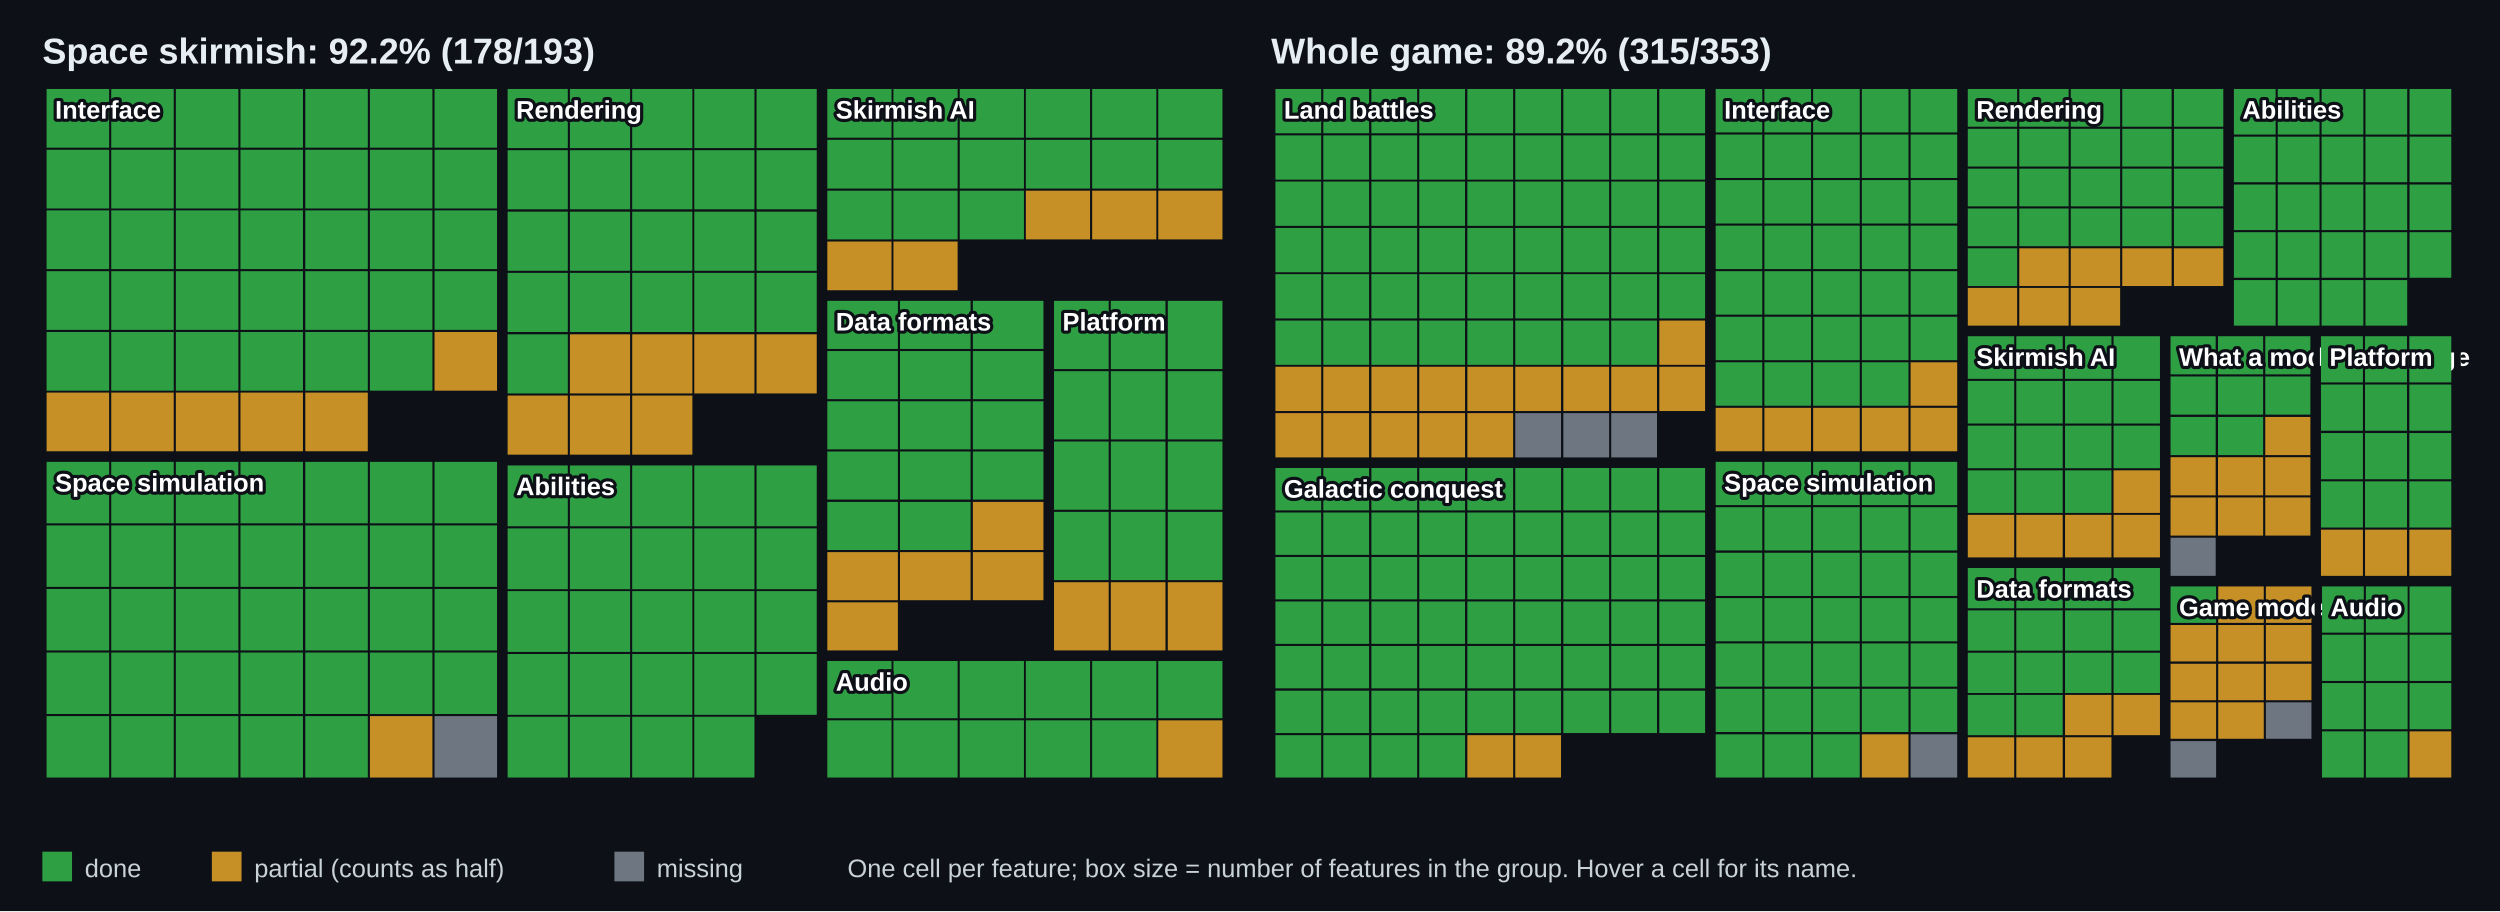
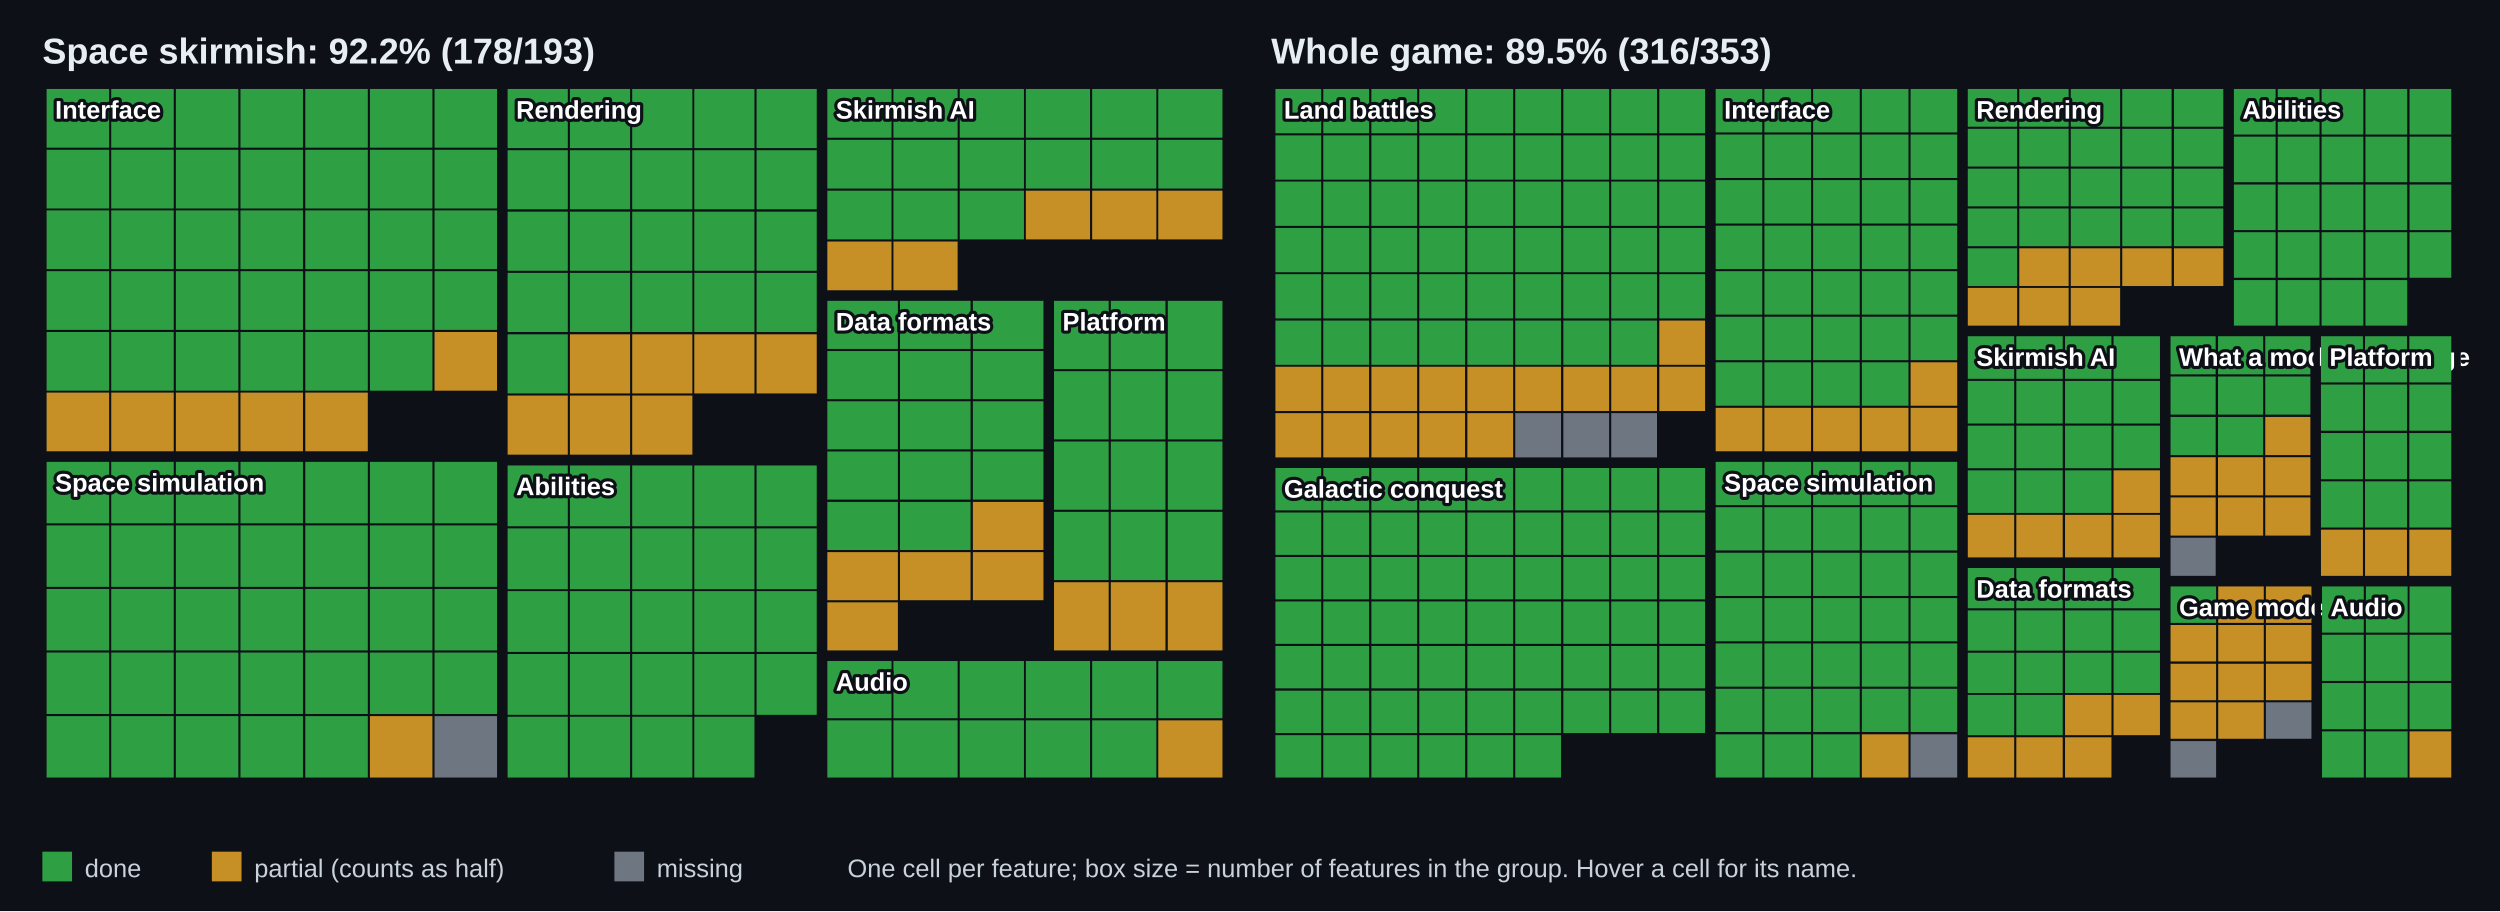
<svg xmlns="http://www.w3.org/2000/svg" viewBox="0 0 1180 430" width="1180" height="430" font-family="Segoe UI, Arial, sans-serif">
  <style>.title{font-size:17px;font-weight:700;fill:#e6edf3}.lab{font-size:12px;font-weight:700;fill:#fff}.lab.bg{stroke:#0d1117;stroke-width:3px;stroke-linejoin:round}.key{font-size:12px;fill:#c9d1d9}</style>
  <rect width="1180" height="430" fill="#0d1117" />
  <text x="20" y="30" class="title">Space skirmish: 92.2% (178/193)</text>
  <rect x="20" y="40" width="560" height="330" fill="#0d1117" />
  <rect x="22.0" y="42.0" width="29.5" height="27.7" fill="#2ea043" />
  <rect x="52.5" y="42.0" width="29.5" height="27.7" fill="#2ea043" />
  <rect x="83.0" y="42.0" width="29.5" height="27.7" fill="#2ea043" />
  <rect x="113.5" y="42.0" width="29.5" height="27.7" fill="#2ea043" />
  <rect x="144.1" y="42.0" width="29.5" height="27.7" fill="#2ea043" />
  <rect x="174.6" y="42.0" width="29.5" height="27.7" fill="#2ea043" />
  <rect x="205.1" y="42.0" width="29.5" height="27.7" fill="#2ea043" />
  <rect x="22.0" y="70.7" width="29.5" height="27.7" fill="#2ea043" />
  <rect x="52.5" y="70.7" width="29.5" height="27.7" fill="#2ea043" />
  <rect x="83.0" y="70.7" width="29.5" height="27.7" fill="#2ea043" />
  <rect x="113.5" y="70.7" width="29.5" height="27.7" fill="#2ea043" />
  <rect x="144.1" y="70.7" width="29.5" height="27.7" fill="#2ea043" />
  <rect x="174.6" y="70.7" width="29.5" height="27.7" fill="#2ea043" />
  <rect x="205.1" y="70.7" width="29.5" height="27.7" fill="#2ea043" />
  <rect x="22.0" y="99.3" width="29.5" height="27.7" fill="#2ea043" />
  <rect x="52.5" y="99.3" width="29.5" height="27.7" fill="#2ea043" />
  <rect x="83.0" y="99.3" width="29.5" height="27.7" fill="#2ea043" />
  <rect x="113.5" y="99.3" width="29.5" height="27.7" fill="#2ea043" />
  <rect x="144.1" y="99.3" width="29.5" height="27.7" fill="#2ea043" />
  <rect x="174.6" y="99.3" width="29.5" height="27.7" fill="#2ea043" />
  <rect x="205.1" y="99.3" width="29.5" height="27.7" fill="#2ea043" />
  <rect x="22.0" y="128.0" width="29.5" height="27.7" fill="#2ea043" />
  <rect x="52.5" y="128.0" width="29.5" height="27.7" fill="#2ea043" />
  <rect x="83.0" y="128.0" width="29.5" height="27.7" fill="#2ea043" />
  <rect x="113.5" y="128.0" width="29.5" height="27.7" fill="#2ea043" />
  <rect x="144.1" y="128.0" width="29.5" height="27.7" fill="#2ea043" />
  <rect x="174.6" y="128.0" width="29.5" height="27.7" fill="#2ea043" />
  <rect x="205.1" y="128.0" width="29.5" height="27.7" fill="#2ea043" />
  <rect x="22.0" y="156.7" width="29.5" height="27.7" fill="#2ea043" />
  <rect x="52.5" y="156.7" width="29.5" height="27.7" fill="#2ea043" />
  <rect x="83.0" y="156.7" width="29.5" height="27.7" fill="#2ea043" />
  <rect x="113.5" y="156.7" width="29.5" height="27.7" fill="#2ea043" />
  <rect x="144.1" y="156.7" width="29.5" height="27.7" fill="#2ea043" />
  <rect x="174.6" y="156.7" width="29.5" height="27.7" fill="#2ea043" />
  <rect x="205.1" y="156.7" width="29.5" height="27.7" fill="#c69026" />
  <rect x="22.0" y="185.3" width="29.5" height="27.7" fill="#c69026" />
  <rect x="52.5" y="185.3" width="29.5" height="27.7" fill="#c69026" />
  <rect x="83.0" y="185.3" width="29.5" height="27.7" fill="#c69026" />
  <rect x="113.5" y="185.3" width="29.5" height="27.7" fill="#c69026" />
  <rect x="144.1" y="185.3" width="29.5" height="27.7" fill="#c69026" />
  <rect x="20.0" y="40.0" width="217.6" height="176.0" fill="none" stroke="#0d1117" stroke-width="3" />
  <text x="26.0" y="56.0" class="lab bg">Interface</text>
  <text x="26.0" y="56.0" class="lab">Interface</text>
  <rect x="22.0" y="218.0" width="29.5" height="29.0" fill="#2ea043" />
  <rect x="52.5" y="218.0" width="29.5" height="29.0" fill="#2ea043" />
  <rect x="83.0" y="218.0" width="29.5" height="29.0" fill="#2ea043" />
  <rect x="113.5" y="218.0" width="29.5" height="29.0" fill="#2ea043" />
  <rect x="144.1" y="218.0" width="29.5" height="29.0" fill="#2ea043" />
  <rect x="174.6" y="218.0" width="29.5" height="29.0" fill="#2ea043" />
  <rect x="205.1" y="218.0" width="29.5" height="29.0" fill="#2ea043" />
  <rect x="22.0" y="248.0" width="29.5" height="29.0" fill="#2ea043" />
  <rect x="52.5" y="248.0" width="29.5" height="29.0" fill="#2ea043" />
  <rect x="83.0" y="248.0" width="29.5" height="29.0" fill="#2ea043" />
  <rect x="113.5" y="248.0" width="29.5" height="29.0" fill="#2ea043" />
  <rect x="144.1" y="248.0" width="29.5" height="29.0" fill="#2ea043" />
  <rect x="174.6" y="248.0" width="29.5" height="29.0" fill="#2ea043" />
  <rect x="205.1" y="248.0" width="29.5" height="29.0" fill="#2ea043" />
  <rect x="22.0" y="278.0" width="29.5" height="29.0" fill="#2ea043" />
  <rect x="52.5" y="278.0" width="29.5" height="29.0" fill="#2ea043" />
  <rect x="83.0" y="278.0" width="29.5" height="29.0" fill="#2ea043" />
  <rect x="113.5" y="278.0" width="29.5" height="29.0" fill="#2ea043" />
  <rect x="144.1" y="278.0" width="29.5" height="29.0" fill="#2ea043" />
  <rect x="174.6" y="278.0" width="29.5" height="29.0" fill="#2ea043" />
  <rect x="205.1" y="278.0" width="29.5" height="29.0" fill="#2ea043" />
  <rect x="22.0" y="308.0" width="29.5" height="29.0" fill="#2ea043" />
  <rect x="52.5" y="308.0" width="29.5" height="29.0" fill="#2ea043" />
  <rect x="83.0" y="308.0" width="29.5" height="29.0" fill="#2ea043" />
  <rect x="113.5" y="308.0" width="29.5" height="29.0" fill="#2ea043" />
  <rect x="144.1" y="308.0" width="29.5" height="29.0" fill="#2ea043" />
  <rect x="174.6" y="308.0" width="29.5" height="29.0" fill="#2ea043" />
  <rect x="205.1" y="308.0" width="29.5" height="29.0" fill="#2ea043" />
  <rect x="22.0" y="338.0" width="29.5" height="29.0" fill="#2ea043" />
  <rect x="52.5" y="338.0" width="29.5" height="29.0" fill="#2ea043" />
  <rect x="83.0" y="338.0" width="29.5" height="29.0" fill="#2ea043" />
  <rect x="113.5" y="338.0" width="29.5" height="29.0" fill="#2ea043" />
  <rect x="144.1" y="338.0" width="29.5" height="29.0" fill="#2ea043" />
  <rect x="174.6" y="338.0" width="29.5" height="29.0" fill="#c69026" />
  <rect x="205.1" y="338.0" width="29.5" height="29.0" fill="#6e7681" />
  <rect x="20.0" y="216.0" width="217.6" height="154.0" fill="none" stroke="#0d1117" stroke-width="3" />
  <text x="26.0" y="232.0" class="lab bg">Space simulation</text>
  <text x="26.0" y="232.0" class="lab">Space simulation</text>
  <rect x="239.6" y="42.0" width="28.4" height="27.9" fill="#2ea043" />
  <rect x="269.0" y="42.0" width="28.4" height="27.9" fill="#2ea043" />
  <rect x="298.4" y="42.0" width="28.4" height="27.9" fill="#2ea043" />
  <rect x="327.7" y="42.0" width="28.4" height="27.9" fill="#2ea043" />
  <rect x="357.1" y="42.0" width="28.4" height="27.9" fill="#2ea043" />
  <rect x="239.6" y="70.9" width="28.4" height="27.9" fill="#2ea043" />
  <rect x="269.0" y="70.9" width="28.4" height="27.9" fill="#2ea043" />
  <rect x="298.4" y="70.9" width="28.4" height="27.9" fill="#2ea043" />
  <rect x="327.7" y="70.9" width="28.4" height="27.9" fill="#2ea043" />
  <rect x="357.1" y="70.9" width="28.4" height="27.9" fill="#2ea043" />
  <rect x="239.6" y="99.9" width="28.4" height="27.9" fill="#2ea043" />
  <rect x="269.0" y="99.9" width="28.4" height="27.9" fill="#2ea043" />
  <rect x="298.4" y="99.9" width="28.4" height="27.9" fill="#2ea043" />
  <rect x="327.7" y="99.9" width="28.4" height="27.9" fill="#2ea043" />
  <rect x="357.1" y="99.9" width="28.4" height="27.9" fill="#2ea043" />
  <rect x="239.6" y="128.8" width="28.4" height="27.9" fill="#2ea043" />
  <rect x="269.0" y="128.8" width="28.4" height="27.9" fill="#2ea043" />
  <rect x="298.4" y="128.8" width="28.4" height="27.9" fill="#2ea043" />
  <rect x="327.7" y="128.8" width="28.4" height="27.9" fill="#2ea043" />
  <rect x="357.1" y="128.8" width="28.4" height="27.9" fill="#2ea043" />
  <rect x="239.6" y="157.8" width="28.4" height="27.9" fill="#2ea043" />
  <rect x="269.0" y="157.8" width="28.4" height="27.9" fill="#c69026" />
  <rect x="298.4" y="157.8" width="28.4" height="27.9" fill="#c69026" />
  <rect x="327.7" y="157.8" width="28.4" height="27.9" fill="#c69026" />
  <rect x="357.1" y="157.8" width="28.4" height="27.9" fill="#c69026" />
  <rect x="239.6" y="186.7" width="28.4" height="27.9" fill="#c69026" />
  <rect x="269.0" y="186.7" width="28.4" height="27.9" fill="#c69026" />
  <rect x="298.4" y="186.7" width="28.4" height="27.9" fill="#c69026" />
  <rect x="237.6" y="40.0" width="150.9" height="177.7" fill="none" stroke="#0d1117" stroke-width="3" />
  <text x="243.6" y="56.0" class="lab bg">Rendering</text>
  <text x="243.6" y="56.0" class="lab">Rendering</text>
  <rect x="239.6" y="219.7" width="28.4" height="28.7" fill="#2ea043" />
  <rect x="269.0" y="219.7" width="28.4" height="28.7" fill="#2ea043" />
  <rect x="298.4" y="219.7" width="28.4" height="28.7" fill="#2ea043" />
  <rect x="327.7" y="219.7" width="28.4" height="28.7" fill="#2ea043" />
  <rect x="357.1" y="219.7" width="28.4" height="28.7" fill="#2ea043" />
  <rect x="239.6" y="249.4" width="28.4" height="28.7" fill="#2ea043" />
  <rect x="269.0" y="249.4" width="28.4" height="28.7" fill="#2ea043" />
  <rect x="298.4" y="249.4" width="28.4" height="28.7" fill="#2ea043" />
  <rect x="327.7" y="249.4" width="28.4" height="28.7" fill="#2ea043" />
  <rect x="357.1" y="249.4" width="28.4" height="28.7" fill="#2ea043" />
  <rect x="239.6" y="279.0" width="28.4" height="28.7" fill="#2ea043" />
  <rect x="269.0" y="279.0" width="28.4" height="28.7" fill="#2ea043" />
  <rect x="298.4" y="279.0" width="28.4" height="28.7" fill="#2ea043" />
  <rect x="327.7" y="279.0" width="28.4" height="28.7" fill="#2ea043" />
  <rect x="357.1" y="279.0" width="28.4" height="28.7" fill="#2ea043" />
  <rect x="239.6" y="308.7" width="28.4" height="28.7" fill="#2ea043" />
  <rect x="269.0" y="308.7" width="28.4" height="28.7" fill="#2ea043" />
  <rect x="298.4" y="308.7" width="28.4" height="28.7" fill="#2ea043" />
  <rect x="327.7" y="308.7" width="28.4" height="28.7" fill="#2ea043" />
  <rect x="357.1" y="308.7" width="28.4" height="28.7" fill="#2ea043" />
  <rect x="239.6" y="338.3" width="28.4" height="28.7" fill="#2ea043" />
  <rect x="269.0" y="338.3" width="28.4" height="28.7" fill="#2ea043" />
  <rect x="298.4" y="338.3" width="28.4" height="28.7" fill="#2ea043" />
  <rect x="327.7" y="338.3" width="28.4" height="28.7" fill="#2ea043" />
  <rect x="237.6" y="217.7" width="150.9" height="152.3" fill="none" stroke="#0d1117" stroke-width="3" />
  <text x="243.6" y="233.7" class="lab bg">Abilities</text>
  <text x="243.6" y="233.7" class="lab">Abilities</text>
  <rect x="390.5" y="42.0" width="30.3" height="23.0" fill="#2ea043" />
  <rect x="421.7" y="42.0" width="30.3" height="23.0" fill="#2ea043" />
  <rect x="453.0" y="42.0" width="30.3" height="23.0" fill="#2ea043" />
  <rect x="484.2" y="42.0" width="30.3" height="23.0" fill="#2ea043" />
  <rect x="515.5" y="42.0" width="30.3" height="23.0" fill="#2ea043" />
  <rect x="546.7" y="42.0" width="30.3" height="23.0" fill="#2ea043" />
  <rect x="390.5" y="66.0" width="30.3" height="23.0" fill="#2ea043" />
  <rect x="421.7" y="66.0" width="30.3" height="23.0" fill="#2ea043" />
  <rect x="453.0" y="66.0" width="30.3" height="23.0" fill="#2ea043" />
  <rect x="484.2" y="66.0" width="30.3" height="23.0" fill="#2ea043" />
  <rect x="515.5" y="66.0" width="30.3" height="23.0" fill="#2ea043" />
  <rect x="546.7" y="66.0" width="30.3" height="23.0" fill="#2ea043" />
  <rect x="390.5" y="90.0" width="30.3" height="23.0" fill="#2ea043" />
  <rect x="421.7" y="90.0" width="30.3" height="23.0" fill="#2ea043" />
  <rect x="453.0" y="90.0" width="30.3" height="23.0" fill="#2ea043" />
  <rect x="484.2" y="90.0" width="30.3" height="23.0" fill="#c69026" />
  <rect x="515.5" y="90.0" width="30.3" height="23.0" fill="#c69026" />
  <rect x="546.7" y="90.0" width="30.3" height="23.0" fill="#c69026" />
  <rect x="390.5" y="114.0" width="30.3" height="23.0" fill="#c69026" />
  <rect x="421.7" y="114.0" width="30.3" height="23.0" fill="#c69026" />
  <rect x="388.5" y="40.0" width="191.5" height="100.0" fill="none" stroke="#0d1117" stroke-width="3" />
  <text x="394.5" y="56.0" class="lab bg">Skirmish AI</text>
  <text x="394.5" y="56.0" class="lab">Skirmish AI</text>
  <rect x="390.5" y="142.0" width="33.3" height="22.7" fill="#2ea043" />
  <rect x="424.8" y="142.0" width="33.3" height="22.7" fill="#2ea043" />
  <rect x="459.2" y="142.0" width="33.3" height="22.7" fill="#2ea043" />
  <rect x="390.5" y="165.7" width="33.3" height="22.7" fill="#2ea043" />
  <rect x="424.8" y="165.7" width="33.3" height="22.7" fill="#2ea043" />
  <rect x="459.2" y="165.7" width="33.3" height="22.7" fill="#2ea043" />
  <rect x="390.5" y="189.4" width="33.3" height="22.7" fill="#2ea043" />
  <rect x="424.8" y="189.4" width="33.3" height="22.7" fill="#2ea043" />
  <rect x="459.2" y="189.4" width="33.3" height="22.7" fill="#2ea043" />
  <rect x="390.5" y="213.1" width="33.3" height="22.7" fill="#2ea043" />
  <rect x="424.8" y="213.1" width="33.3" height="22.7" fill="#2ea043" />
  <rect x="459.2" y="213.1" width="33.3" height="22.7" fill="#2ea043" />
  <rect x="390.5" y="236.9" width="33.3" height="22.7" fill="#2ea043" />
  <rect x="424.8" y="236.9" width="33.3" height="22.7" fill="#2ea043" />
  <rect x="459.2" y="236.9" width="33.3" height="22.7" fill="#c69026" />
  <rect x="390.5" y="260.6" width="33.3" height="22.7" fill="#c69026" />
  <rect x="424.8" y="260.6" width="33.3" height="22.7" fill="#c69026" />
  <rect x="459.2" y="260.6" width="33.3" height="22.7" fill="#c69026" />
  <rect x="390.5" y="284.3" width="33.3" height="22.7" fill="#c69026" />
  <rect x="388.5" y="140.0" width="107.0" height="170.0" fill="none" stroke="#0d1117" stroke-width="3" />
  <text x="394.5" y="156.0" class="lab bg">Data formats</text>
  <text x="394.5" y="156.0" class="lab">Data formats</text>
  <rect x="497.5" y="142.0" width="25.8" height="32.2" fill="#2ea043" />
  <rect x="524.3" y="142.0" width="25.8" height="32.2" fill="#2ea043" />
  <rect x="551.2" y="142.0" width="25.8" height="32.2" fill="#2ea043" />
  <rect x="497.5" y="175.2" width="25.8" height="32.2" fill="#2ea043" />
  <rect x="524.3" y="175.2" width="25.8" height="32.2" fill="#2ea043" />
  <rect x="551.2" y="175.2" width="25.8" height="32.2" fill="#2ea043" />
  <rect x="497.5" y="208.4" width="25.8" height="32.2" fill="#2ea043" />
  <rect x="524.3" y="208.4" width="25.8" height="32.2" fill="#2ea043" />
  <rect x="551.2" y="208.4" width="25.8" height="32.2" fill="#2ea043" />
  <rect x="497.5" y="241.6" width="25.8" height="32.2" fill="#2ea043" />
  <rect x="524.3" y="241.6" width="25.8" height="32.2" fill="#2ea043" />
  <rect x="551.2" y="241.6" width="25.8" height="32.2" fill="#2ea043" />
  <rect x="497.5" y="274.8" width="25.8" height="32.2" fill="#c69026" />
  <rect x="524.3" y="274.8" width="25.8" height="32.2" fill="#c69026" />
  <rect x="551.2" y="274.8" width="25.8" height="32.2" fill="#c69026" />
  <rect x="495.5" y="140.0" width="84.5" height="170.0" fill="none" stroke="#0d1117" stroke-width="3" />
  <text x="501.5" y="156.0" class="lab bg">Platform</text>
  <text x="501.5" y="156.0" class="lab">Platform</text>
  <rect x="390.5" y="312.0" width="30.3" height="27.0" fill="#2ea043" />
  <rect x="421.7" y="312.0" width="30.3" height="27.0" fill="#2ea043" />
  <rect x="453.0" y="312.0" width="30.3" height="27.0" fill="#2ea043" />
  <rect x="484.2" y="312.0" width="30.3" height="27.0" fill="#2ea043" />
  <rect x="515.5" y="312.0" width="30.3" height="27.0" fill="#2ea043" />
  <rect x="546.7" y="312.0" width="30.3" height="27.0" fill="#2ea043" />
  <rect x="390.5" y="340.0" width="30.3" height="27.0" fill="#2ea043" />
  <rect x="421.7" y="340.0" width="30.3" height="27.0" fill="#2ea043" />
  <rect x="453.0" y="340.0" width="30.3" height="27.0" fill="#2ea043" />
  <rect x="484.2" y="340.0" width="30.3" height="27.0" fill="#2ea043" />
  <rect x="515.5" y="340.0" width="30.3" height="27.0" fill="#2ea043" />
  <rect x="546.7" y="340.0" width="30.3" height="27.0" fill="#c69026" />
  <rect x="388.5" y="310.0" width="191.5" height="60.0" fill="none" stroke="#0d1117" stroke-width="3" />
  <text x="394.5" y="326.0" class="lab bg">Audio</text>
  <text x="394.5" y="326.0" class="lab">Audio</text>
-   <text x="600" y="30" class="title">Whole game: 89.2% (315/353)</text>
+   <text x="600" y="30" class="title">Whole game: 89.5% (316/353)</text>
  <rect x="600" y="40" width="560" height="330" fill="#0d1117" />
  <rect x="602.0" y="42.0" width="21.6" height="20.9" fill="#2ea043" />
  <rect x="624.6" y="42.0" width="21.6" height="20.9" fill="#2ea043" />
  <rect x="647.3" y="42.0" width="21.6" height="20.9" fill="#2ea043" />
  <rect x="669.9" y="42.0" width="21.6" height="20.9" fill="#2ea043" />
  <rect x="692.6" y="42.0" width="21.6" height="20.9" fill="#2ea043" />
  <rect x="715.2" y="42.0" width="21.6" height="20.9" fill="#2ea043" />
  <rect x="737.9" y="42.0" width="21.6" height="20.9" fill="#2ea043" />
  <rect x="760.5" y="42.0" width="21.6" height="20.9" fill="#2ea043" />
  <rect x="783.2" y="42.0" width="21.6" height="20.9" fill="#2ea043" />
  <rect x="602.0" y="63.9" width="21.6" height="20.9" fill="#2ea043" />
  <rect x="624.6" y="63.9" width="21.6" height="20.9" fill="#2ea043" />
  <rect x="647.3" y="63.9" width="21.6" height="20.9" fill="#2ea043" />
  <rect x="669.9" y="63.9" width="21.6" height="20.9" fill="#2ea043" />
  <rect x="692.6" y="63.9" width="21.6" height="20.9" fill="#2ea043" />
  <rect x="715.2" y="63.9" width="21.6" height="20.9" fill="#2ea043" />
  <rect x="737.9" y="63.9" width="21.6" height="20.9" fill="#2ea043" />
  <rect x="760.5" y="63.9" width="21.6" height="20.9" fill="#2ea043" />
  <rect x="783.2" y="63.9" width="21.6" height="20.9" fill="#2ea043" />
  <rect x="602.0" y="85.7" width="21.6" height="20.9" fill="#2ea043" />
  <rect x="624.6" y="85.7" width="21.6" height="20.9" fill="#2ea043" />
  <rect x="647.3" y="85.7" width="21.6" height="20.9" fill="#2ea043" />
  <rect x="669.9" y="85.7" width="21.6" height="20.9" fill="#2ea043" />
  <rect x="692.6" y="85.7" width="21.6" height="20.9" fill="#2ea043" />
  <rect x="715.2" y="85.7" width="21.6" height="20.9" fill="#2ea043" />
  <rect x="737.9" y="85.7" width="21.6" height="20.9" fill="#2ea043" />
  <rect x="760.5" y="85.7" width="21.6" height="20.9" fill="#2ea043" />
  <rect x="783.2" y="85.7" width="21.6" height="20.9" fill="#2ea043" />
  <rect x="602.0" y="107.6" width="21.6" height="20.9" fill="#2ea043" />
  <rect x="624.6" y="107.6" width="21.6" height="20.9" fill="#2ea043" />
  <rect x="647.3" y="107.6" width="21.6" height="20.9" fill="#2ea043" />
  <rect x="669.9" y="107.6" width="21.6" height="20.9" fill="#2ea043" />
  <rect x="692.6" y="107.6" width="21.6" height="20.9" fill="#2ea043" />
  <rect x="715.2" y="107.6" width="21.6" height="20.9" fill="#2ea043" />
  <rect x="737.9" y="107.6" width="21.6" height="20.9" fill="#2ea043" />
  <rect x="760.5" y="107.6" width="21.6" height="20.9" fill="#2ea043" />
  <rect x="783.2" y="107.6" width="21.6" height="20.9" fill="#2ea043" />
  <rect x="602.0" y="129.4" width="21.6" height="20.9" fill="#2ea043" />
  <rect x="624.6" y="129.4" width="21.6" height="20.9" fill="#2ea043" />
  <rect x="647.3" y="129.4" width="21.6" height="20.9" fill="#2ea043" />
  <rect x="669.9" y="129.4" width="21.6" height="20.9" fill="#2ea043" />
  <rect x="692.6" y="129.4" width="21.6" height="20.9" fill="#2ea043" />
  <rect x="715.2" y="129.4" width="21.6" height="20.9" fill="#2ea043" />
  <rect x="737.9" y="129.4" width="21.6" height="20.9" fill="#2ea043" />
  <rect x="760.5" y="129.4" width="21.6" height="20.9" fill="#2ea043" />
  <rect x="783.2" y="129.4" width="21.6" height="20.9" fill="#2ea043" />
  <rect x="602.0" y="151.3" width="21.6" height="20.9" fill="#2ea043" />
  <rect x="624.6" y="151.3" width="21.6" height="20.9" fill="#2ea043" />
  <rect x="647.3" y="151.3" width="21.6" height="20.9" fill="#2ea043" />
  <rect x="669.9" y="151.3" width="21.6" height="20.9" fill="#2ea043" />
  <rect x="692.6" y="151.3" width="21.6" height="20.9" fill="#2ea043" />
  <rect x="715.2" y="151.3" width="21.6" height="20.9" fill="#2ea043" />
  <rect x="737.9" y="151.3" width="21.6" height="20.9" fill="#2ea043" />
  <rect x="760.5" y="151.3" width="21.6" height="20.9" fill="#2ea043" />
  <rect x="783.2" y="151.3" width="21.6" height="20.9" fill="#c69026" />
  <rect x="602.0" y="173.1" width="21.6" height="20.9" fill="#c69026" />
  <rect x="624.6" y="173.1" width="21.6" height="20.9" fill="#c69026" />
  <rect x="647.3" y="173.1" width="21.6" height="20.9" fill="#c69026" />
  <rect x="669.9" y="173.1" width="21.6" height="20.9" fill="#c69026" />
  <rect x="692.6" y="173.1" width="21.6" height="20.9" fill="#c69026" />
  <rect x="715.2" y="173.1" width="21.6" height="20.9" fill="#c69026" />
  <rect x="737.9" y="173.1" width="21.6" height="20.9" fill="#c69026" />
  <rect x="760.5" y="173.1" width="21.6" height="20.9" fill="#c69026" />
  <rect x="783.2" y="173.1" width="21.6" height="20.9" fill="#c69026" />
  <rect x="602.0" y="195.0" width="21.6" height="20.9" fill="#c69026" />
  <rect x="624.6" y="195.0" width="21.6" height="20.9" fill="#c69026" />
  <rect x="647.3" y="195.0" width="21.6" height="20.9" fill="#c69026" />
  <rect x="669.9" y="195.0" width="21.6" height="20.9" fill="#c69026" />
  <rect x="692.6" y="195.0" width="21.6" height="20.9" fill="#c69026" />
  <rect x="715.2" y="195.0" width="21.6" height="20.9" fill="#6e7681" />
  <rect x="737.9" y="195.0" width="21.6" height="20.9" fill="#6e7681" />
  <rect x="760.5" y="195.0" width="21.6" height="20.9" fill="#6e7681" />
  <rect x="600.0" y="40.0" width="207.8" height="178.9" fill="none" stroke="#0d1117" stroke-width="3" />
  <text x="606.0" y="56.0" class="lab bg">Land battles</text>
  <text x="606.0" y="56.0" class="lab">Land battles</text>
  <rect x="602.0" y="220.9" width="21.6" height="20.0" fill="#2ea043" />
  <rect x="624.6" y="220.9" width="21.6" height="20.0" fill="#2ea043" />
  <rect x="647.3" y="220.9" width="21.6" height="20.0" fill="#2ea043" />
  <rect x="669.9" y="220.9" width="21.6" height="20.0" fill="#2ea043" />
  <rect x="692.6" y="220.9" width="21.6" height="20.0" fill="#2ea043" />
  <rect x="715.2" y="220.9" width="21.6" height="20.0" fill="#2ea043" />
  <rect x="737.9" y="220.9" width="21.6" height="20.0" fill="#2ea043" />
  <rect x="760.5" y="220.9" width="21.6" height="20.0" fill="#2ea043" />
  <rect x="783.2" y="220.9" width="21.6" height="20.0" fill="#2ea043" />
  <rect x="602.0" y="241.9" width="21.6" height="20.0" fill="#2ea043" />
  <rect x="624.6" y="241.9" width="21.6" height="20.0" fill="#2ea043" />
  <rect x="647.3" y="241.9" width="21.6" height="20.0" fill="#2ea043" />
  <rect x="669.9" y="241.9" width="21.6" height="20.0" fill="#2ea043" />
  <rect x="692.6" y="241.9" width="21.6" height="20.0" fill="#2ea043" />
  <rect x="715.2" y="241.9" width="21.6" height="20.0" fill="#2ea043" />
  <rect x="737.9" y="241.9" width="21.6" height="20.0" fill="#2ea043" />
  <rect x="760.5" y="241.9" width="21.6" height="20.0" fill="#2ea043" />
  <rect x="783.2" y="241.9" width="21.6" height="20.0" fill="#2ea043" />
  <rect x="602.0" y="262.9" width="21.6" height="20.0" fill="#2ea043" />
  <rect x="624.6" y="262.9" width="21.6" height="20.0" fill="#2ea043" />
  <rect x="647.3" y="262.9" width="21.6" height="20.0" fill="#2ea043" />
  <rect x="669.9" y="262.9" width="21.6" height="20.0" fill="#2ea043" />
  <rect x="692.6" y="262.9" width="21.6" height="20.0" fill="#2ea043" />
  <rect x="715.2" y="262.9" width="21.6" height="20.0" fill="#2ea043" />
  <rect x="737.9" y="262.9" width="21.6" height="20.0" fill="#2ea043" />
  <rect x="760.5" y="262.9" width="21.6" height="20.0" fill="#2ea043" />
  <rect x="783.2" y="262.9" width="21.6" height="20.0" fill="#2ea043" />
  <rect x="602.0" y="283.9" width="21.6" height="20.0" fill="#2ea043" />
  <rect x="624.6" y="283.9" width="21.6" height="20.0" fill="#2ea043" />
  <rect x="647.3" y="283.9" width="21.6" height="20.0" fill="#2ea043" />
  <rect x="669.9" y="283.9" width="21.6" height="20.0" fill="#2ea043" />
  <rect x="692.6" y="283.9" width="21.6" height="20.0" fill="#2ea043" />
  <rect x="715.2" y="283.9" width="21.6" height="20.0" fill="#2ea043" />
  <rect x="737.9" y="283.9" width="21.6" height="20.0" fill="#2ea043" />
  <rect x="760.5" y="283.9" width="21.6" height="20.0" fill="#2ea043" />
  <rect x="783.2" y="283.9" width="21.6" height="20.0" fill="#2ea043" />
  <rect x="602.0" y="304.9" width="21.6" height="20.0" fill="#2ea043" />
  <rect x="624.6" y="304.9" width="21.6" height="20.0" fill="#2ea043" />
  <rect x="647.3" y="304.9" width="21.6" height="20.0" fill="#2ea043" />
  <rect x="669.9" y="304.9" width="21.6" height="20.0" fill="#2ea043" />
  <rect x="692.6" y="304.9" width="21.6" height="20.0" fill="#2ea043" />
  <rect x="715.2" y="304.9" width="21.6" height="20.0" fill="#2ea043" />
  <rect x="737.9" y="304.9" width="21.6" height="20.0" fill="#2ea043" />
  <rect x="760.5" y="304.9" width="21.6" height="20.0" fill="#2ea043" />
  <rect x="783.2" y="304.9" width="21.6" height="20.0" fill="#2ea043" />
  <rect x="602.0" y="326.0" width="21.6" height="20.0" fill="#2ea043" />
  <rect x="624.6" y="326.0" width="21.6" height="20.0" fill="#2ea043" />
  <rect x="647.3" y="326.0" width="21.6" height="20.0" fill="#2ea043" />
  <rect x="669.9" y="326.0" width="21.6" height="20.0" fill="#2ea043" />
  <rect x="692.6" y="326.0" width="21.6" height="20.0" fill="#2ea043" />
  <rect x="715.2" y="326.0" width="21.6" height="20.0" fill="#2ea043" />
  <rect x="737.9" y="326.0" width="21.6" height="20.0" fill="#2ea043" />
  <rect x="760.5" y="326.0" width="21.6" height="20.0" fill="#2ea043" />
  <rect x="783.2" y="326.0" width="21.6" height="20.0" fill="#2ea043" />
  <rect x="602.0" y="347.0" width="21.6" height="20.0" fill="#2ea043" />
  <rect x="624.6" y="347.0" width="21.6" height="20.0" fill="#2ea043" />
  <rect x="647.3" y="347.0" width="21.6" height="20.0" fill="#2ea043" />
  <rect x="669.9" y="347.0" width="21.6" height="20.0" fill="#2ea043" />
-   <rect x="692.6" y="347.0" width="21.6" height="20.0" fill="#c69026" />
-   <rect x="715.2" y="347.0" width="21.6" height="20.0" fill="#c69026" />
+   <rect x="692.6" y="347.0" width="21.6" height="20.0" fill="#2ea043" />
+   <rect x="715.2" y="347.0" width="21.6" height="20.0" fill="#2ea043" />
  <rect x="600.0" y="218.9" width="207.8" height="151.1" fill="none" stroke="#0d1117" stroke-width="3" />
  <text x="606.0" y="234.9" class="lab bg">Galactic conquest</text>
  <text x="606.0" y="234.9" class="lab">Galactic conquest</text>
  <rect x="809.8" y="42.0" width="22.0" height="20.5" fill="#2ea043" />
  <rect x="832.8" y="42.0" width="22.0" height="20.5" fill="#2ea043" />
  <rect x="855.8" y="42.0" width="22.0" height="20.5" fill="#2ea043" />
  <rect x="878.8" y="42.0" width="22.0" height="20.5" fill="#2ea043" />
  <rect x="901.8" y="42.0" width="22.0" height="20.5" fill="#2ea043" />
  <rect x="809.8" y="63.5" width="22.0" height="20.5" fill="#2ea043" />
  <rect x="832.8" y="63.5" width="22.0" height="20.5" fill="#2ea043" />
  <rect x="855.8" y="63.5" width="22.0" height="20.5" fill="#2ea043" />
  <rect x="878.8" y="63.5" width="22.0" height="20.5" fill="#2ea043" />
  <rect x="901.8" y="63.5" width="22.0" height="20.5" fill="#2ea043" />
  <rect x="809.8" y="85.0" width="22.0" height="20.5" fill="#2ea043" />
  <rect x="832.8" y="85.0" width="22.0" height="20.5" fill="#2ea043" />
  <rect x="855.8" y="85.0" width="22.0" height="20.5" fill="#2ea043" />
  <rect x="878.8" y="85.0" width="22.0" height="20.5" fill="#2ea043" />
  <rect x="901.8" y="85.0" width="22.0" height="20.5" fill="#2ea043" />
  <rect x="809.8" y="106.5" width="22.0" height="20.5" fill="#2ea043" />
  <rect x="832.8" y="106.5" width="22.0" height="20.5" fill="#2ea043" />
  <rect x="855.8" y="106.5" width="22.0" height="20.5" fill="#2ea043" />
  <rect x="878.8" y="106.5" width="22.0" height="20.5" fill="#2ea043" />
  <rect x="901.8" y="106.5" width="22.0" height="20.5" fill="#2ea043" />
  <rect x="809.8" y="128.0" width="22.0" height="20.5" fill="#2ea043" />
  <rect x="832.8" y="128.0" width="22.0" height="20.5" fill="#2ea043" />
  <rect x="855.8" y="128.0" width="22.0" height="20.5" fill="#2ea043" />
  <rect x="878.8" y="128.0" width="22.0" height="20.5" fill="#2ea043" />
  <rect x="901.8" y="128.0" width="22.0" height="20.5" fill="#2ea043" />
  <rect x="809.8" y="149.5" width="22.0" height="20.5" fill="#2ea043" />
  <rect x="832.8" y="149.5" width="22.0" height="20.5" fill="#2ea043" />
  <rect x="855.8" y="149.5" width="22.0" height="20.5" fill="#2ea043" />
  <rect x="878.8" y="149.5" width="22.0" height="20.5" fill="#2ea043" />
  <rect x="901.8" y="149.5" width="22.0" height="20.5" fill="#2ea043" />
  <rect x="809.8" y="171.0" width="22.0" height="20.5" fill="#2ea043" />
  <rect x="832.8" y="171.0" width="22.0" height="20.5" fill="#2ea043" />
  <rect x="855.8" y="171.0" width="22.0" height="20.5" fill="#2ea043" />
  <rect x="878.8" y="171.0" width="22.0" height="20.5" fill="#2ea043" />
  <rect x="901.8" y="171.0" width="22.0" height="20.5" fill="#c69026" />
  <rect x="809.8" y="192.5" width="22.0" height="20.5" fill="#c69026" />
  <rect x="832.8" y="192.5" width="22.0" height="20.5" fill="#c69026" />
  <rect x="855.8" y="192.5" width="22.0" height="20.5" fill="#c69026" />
  <rect x="878.8" y="192.5" width="22.0" height="20.5" fill="#c69026" />
  <rect x="901.8" y="192.5" width="22.0" height="20.5" fill="#c69026" />
  <rect x="807.8" y="40.0" width="119.0" height="176.0" fill="none" stroke="#0d1117" stroke-width="3" />
  <text x="813.8" y="56.0" class="lab bg">Interface</text>
  <text x="813.8" y="56.0" class="lab">Interface</text>
  <rect x="809.8" y="218.0" width="22.0" height="20.4" fill="#2ea043" />
  <rect x="832.8" y="218.0" width="22.0" height="20.4" fill="#2ea043" />
  <rect x="855.8" y="218.0" width="22.0" height="20.4" fill="#2ea043" />
  <rect x="878.8" y="218.0" width="22.0" height="20.4" fill="#2ea043" />
  <rect x="901.8" y="218.0" width="22.0" height="20.4" fill="#2ea043" />
  <rect x="809.8" y="239.4" width="22.0" height="20.4" fill="#2ea043" />
  <rect x="832.8" y="239.4" width="22.0" height="20.4" fill="#2ea043" />
  <rect x="855.8" y="239.4" width="22.0" height="20.4" fill="#2ea043" />
  <rect x="878.8" y="239.4" width="22.0" height="20.4" fill="#2ea043" />
  <rect x="901.8" y="239.4" width="22.0" height="20.4" fill="#2ea043" />
  <rect x="809.8" y="260.9" width="22.0" height="20.4" fill="#2ea043" />
  <rect x="832.8" y="260.9" width="22.0" height="20.4" fill="#2ea043" />
  <rect x="855.8" y="260.9" width="22.0" height="20.4" fill="#2ea043" />
  <rect x="878.8" y="260.9" width="22.0" height="20.4" fill="#2ea043" />
  <rect x="901.8" y="260.9" width="22.0" height="20.4" fill="#2ea043" />
  <rect x="809.8" y="282.3" width="22.0" height="20.4" fill="#2ea043" />
  <rect x="832.8" y="282.3" width="22.0" height="20.4" fill="#2ea043" />
  <rect x="855.8" y="282.3" width="22.0" height="20.4" fill="#2ea043" />
  <rect x="878.8" y="282.3" width="22.0" height="20.4" fill="#2ea043" />
  <rect x="901.8" y="282.3" width="22.0" height="20.4" fill="#2ea043" />
  <rect x="809.8" y="303.7" width="22.0" height="20.4" fill="#2ea043" />
  <rect x="832.8" y="303.7" width="22.0" height="20.4" fill="#2ea043" />
  <rect x="855.8" y="303.7" width="22.0" height="20.4" fill="#2ea043" />
  <rect x="878.8" y="303.7" width="22.0" height="20.4" fill="#2ea043" />
  <rect x="901.8" y="303.7" width="22.0" height="20.4" fill="#2ea043" />
  <rect x="809.8" y="325.1" width="22.0" height="20.4" fill="#2ea043" />
  <rect x="832.8" y="325.1" width="22.0" height="20.4" fill="#2ea043" />
  <rect x="855.8" y="325.1" width="22.0" height="20.4" fill="#2ea043" />
  <rect x="878.8" y="325.1" width="22.0" height="20.4" fill="#2ea043" />
  <rect x="901.8" y="325.1" width="22.0" height="20.4" fill="#2ea043" />
  <rect x="809.8" y="346.6" width="22.0" height="20.4" fill="#2ea043" />
  <rect x="832.8" y="346.6" width="22.0" height="20.4" fill="#2ea043" />
  <rect x="855.8" y="346.6" width="22.0" height="20.4" fill="#2ea043" />
  <rect x="878.8" y="346.6" width="22.0" height="20.4" fill="#c69026" />
  <rect x="901.8" y="346.6" width="22.0" height="20.4" fill="#6e7681" />
  <rect x="807.8" y="216.0" width="119.0" height="154.0" fill="none" stroke="#0d1117" stroke-width="3" />
  <text x="813.8" y="232.0" class="lab bg">Space simulation</text>
  <text x="813.8" y="232.0" class="lab">Space simulation</text>
  <rect x="928.8" y="42.0" width="23.3" height="17.8" fill="#2ea043" />
  <rect x="953.1" y="42.0" width="23.3" height="17.8" fill="#2ea043" />
  <rect x="977.4" y="42.0" width="23.3" height="17.8" fill="#2ea043" />
  <rect x="1001.7" y="42.0" width="23.3" height="17.8" fill="#2ea043" />
  <rect x="1026.1" y="42.0" width="23.3" height="17.8" fill="#2ea043" />
  <rect x="928.8" y="60.8" width="23.3" height="17.8" fill="#2ea043" />
  <rect x="953.1" y="60.8" width="23.3" height="17.8" fill="#2ea043" />
  <rect x="977.4" y="60.8" width="23.3" height="17.8" fill="#2ea043" />
  <rect x="1001.7" y="60.8" width="23.3" height="17.8" fill="#2ea043" />
  <rect x="1026.1" y="60.8" width="23.3" height="17.8" fill="#2ea043" />
  <rect x="928.8" y="79.6" width="23.3" height="17.8" fill="#2ea043" />
  <rect x="953.1" y="79.6" width="23.3" height="17.8" fill="#2ea043" />
  <rect x="977.4" y="79.6" width="23.3" height="17.8" fill="#2ea043" />
  <rect x="1001.7" y="79.6" width="23.3" height="17.8" fill="#2ea043" />
  <rect x="1026.1" y="79.6" width="23.3" height="17.8" fill="#2ea043" />
  <rect x="928.8" y="98.4" width="23.3" height="17.8" fill="#2ea043" />
  <rect x="953.1" y="98.4" width="23.3" height="17.8" fill="#2ea043" />
  <rect x="977.4" y="98.4" width="23.3" height="17.8" fill="#2ea043" />
  <rect x="1001.7" y="98.4" width="23.3" height="17.8" fill="#2ea043" />
  <rect x="1026.1" y="98.4" width="23.3" height="17.8" fill="#2ea043" />
  <rect x="928.8" y="117.2" width="23.3" height="17.8" fill="#2ea043" />
  <rect x="953.1" y="117.2" width="23.3" height="17.8" fill="#c69026" />
  <rect x="977.4" y="117.2" width="23.3" height="17.8" fill="#c69026" />
  <rect x="1001.7" y="117.2" width="23.3" height="17.8" fill="#c69026" />
  <rect x="1026.1" y="117.2" width="23.3" height="17.8" fill="#c69026" />
  <rect x="928.8" y="135.9" width="23.3" height="17.8" fill="#c69026" />
  <rect x="953.1" y="135.9" width="23.3" height="17.8" fill="#c69026" />
  <rect x="977.4" y="135.9" width="23.3" height="17.8" fill="#c69026" />
  <rect x="926.8" y="40.0" width="125.6" height="116.7" fill="none" stroke="#0d1117" stroke-width="3" />
  <text x="932.8" y="56.0" class="lab bg">Rendering</text>
  <text x="932.8" y="56.0" class="lab">Rendering</text>
  <rect x="1054.4" y="42.0" width="19.7" height="21.5" fill="#2ea043" />
  <rect x="1075.1" y="42.0" width="19.7" height="21.5" fill="#2ea043" />
  <rect x="1095.8" y="42.0" width="19.7" height="21.5" fill="#2ea043" />
  <rect x="1116.5" y="42.0" width="19.7" height="21.5" fill="#2ea043" />
  <rect x="1137.3" y="42.0" width="19.7" height="21.5" fill="#2ea043" />
  <rect x="1054.4" y="64.5" width="19.7" height="21.5" fill="#2ea043" />
  <rect x="1075.1" y="64.5" width="19.7" height="21.5" fill="#2ea043" />
  <rect x="1095.8" y="64.5" width="19.7" height="21.5" fill="#2ea043" />
  <rect x="1116.5" y="64.5" width="19.7" height="21.5" fill="#2ea043" />
  <rect x="1137.3" y="64.5" width="19.7" height="21.5" fill="#2ea043" />
  <rect x="1054.4" y="87.1" width="19.7" height="21.5" fill="#2ea043" />
  <rect x="1075.1" y="87.1" width="19.7" height="21.5" fill="#2ea043" />
  <rect x="1095.8" y="87.1" width="19.7" height="21.5" fill="#2ea043" />
  <rect x="1116.5" y="87.1" width="19.7" height="21.5" fill="#2ea043" />
  <rect x="1137.3" y="87.1" width="19.7" height="21.5" fill="#2ea043" />
  <rect x="1054.4" y="109.6" width="19.7" height="21.5" fill="#2ea043" />
  <rect x="1075.1" y="109.6" width="19.7" height="21.5" fill="#2ea043" />
  <rect x="1095.8" y="109.6" width="19.7" height="21.5" fill="#2ea043" />
  <rect x="1116.5" y="109.6" width="19.7" height="21.5" fill="#2ea043" />
  <rect x="1137.3" y="109.6" width="19.7" height="21.5" fill="#2ea043" />
  <rect x="1054.4" y="132.2" width="19.7" height="21.5" fill="#2ea043" />
  <rect x="1075.1" y="132.2" width="19.7" height="21.5" fill="#2ea043" />
  <rect x="1095.8" y="132.2" width="19.7" height="21.5" fill="#2ea043" />
  <rect x="1116.5" y="132.2" width="19.7" height="21.5" fill="#2ea043" />
  <rect x="1052.4" y="40.0" width="107.6" height="116.7" fill="none" stroke="#0d1117" stroke-width="3" />
  <text x="1058.4" y="56.0" class="lab bg">Abilities</text>
  <text x="1058.4" y="56.0" class="lab">Abilities</text>
  <rect x="928.8" y="158.7" width="21.9" height="20.1" fill="#2ea043" />
  <rect x="951.7" y="158.7" width="21.9" height="20.1" fill="#2ea043" />
  <rect x="974.7" y="158.7" width="21.9" height="20.1" fill="#2ea043" />
  <rect x="997.6" y="158.7" width="21.9" height="20.1" fill="#2ea043" />
  <rect x="928.8" y="179.8" width="21.9" height="20.1" fill="#2ea043" />
  <rect x="951.7" y="179.8" width="21.9" height="20.1" fill="#2ea043" />
  <rect x="974.7" y="179.8" width="21.9" height="20.1" fill="#2ea043" />
  <rect x="997.6" y="179.8" width="21.9" height="20.1" fill="#2ea043" />
  <rect x="928.8" y="200.9" width="21.9" height="20.1" fill="#2ea043" />
  <rect x="951.7" y="200.9" width="21.9" height="20.1" fill="#2ea043" />
  <rect x="974.7" y="200.9" width="21.9" height="20.1" fill="#2ea043" />
  <rect x="997.6" y="200.9" width="21.9" height="20.1" fill="#2ea043" />
  <rect x="928.8" y="222.0" width="21.9" height="20.1" fill="#2ea043" />
  <rect x="951.7" y="222.0" width="21.9" height="20.1" fill="#2ea043" />
  <rect x="974.7" y="222.0" width="21.9" height="20.1" fill="#2ea043" />
  <rect x="997.6" y="222.0" width="21.9" height="20.1" fill="#c69026" />
  <rect x="928.8" y="243.0" width="21.9" height="20.1" fill="#c69026" />
  <rect x="951.7" y="243.0" width="21.9" height="20.1" fill="#c69026" />
  <rect x="974.7" y="243.0" width="21.9" height="20.1" fill="#c69026" />
  <rect x="997.6" y="243.0" width="21.9" height="20.1" fill="#c69026" />
  <rect x="926.8" y="156.7" width="95.7" height="109.4" fill="none" stroke="#0d1117" stroke-width="3" />
  <text x="932.8" y="172.7" class="lab bg">Skirmish AI</text>
  <text x="932.8" y="172.7" class="lab">Skirmish AI</text>
  <rect x="928.8" y="268.1" width="21.9" height="19.0" fill="#2ea043" />
  <rect x="951.7" y="268.1" width="21.9" height="19.0" fill="#2ea043" />
  <rect x="974.7" y="268.1" width="21.9" height="19.0" fill="#2ea043" />
  <rect x="997.6" y="268.1" width="21.9" height="19.0" fill="#2ea043" />
  <rect x="928.8" y="288.1" width="21.9" height="19.0" fill="#2ea043" />
  <rect x="951.7" y="288.1" width="21.9" height="19.0" fill="#2ea043" />
  <rect x="974.7" y="288.1" width="21.9" height="19.0" fill="#2ea043" />
  <rect x="997.6" y="288.1" width="21.9" height="19.0" fill="#2ea043" />
  <rect x="928.8" y="308.1" width="21.9" height="19.0" fill="#2ea043" />
  <rect x="951.7" y="308.1" width="21.9" height="19.0" fill="#2ea043" />
  <rect x="974.7" y="308.1" width="21.9" height="19.0" fill="#2ea043" />
  <rect x="997.6" y="308.1" width="21.9" height="19.0" fill="#2ea043" />
  <rect x="928.8" y="328.0" width="21.9" height="19.0" fill="#2ea043" />
  <rect x="951.7" y="328.0" width="21.9" height="19.0" fill="#2ea043" />
  <rect x="974.7" y="328.0" width="21.9" height="19.0" fill="#c69026" />
  <rect x="997.6" y="328.0" width="21.9" height="19.0" fill="#c69026" />
  <rect x="928.8" y="348.0" width="21.9" height="19.0" fill="#c69026" />
  <rect x="951.7" y="348.0" width="21.9" height="19.0" fill="#c69026" />
  <rect x="974.7" y="348.0" width="21.9" height="19.0" fill="#c69026" />
  <rect x="926.8" y="266.1" width="95.7" height="103.9" fill="none" stroke="#0d1117" stroke-width="3" />
  <text x="932.8" y="282.1" class="lab bg">Data formats</text>
  <text x="932.8" y="282.1" class="lab">Data formats</text>
  <rect x="1024.5" y="158.7" width="21.3" height="18.0" fill="#2ea043" />
  <rect x="1046.9" y="158.7" width="21.3" height="18.0" fill="#2ea043" />
  <rect x="1069.2" y="158.7" width="21.3" height="18.0" fill="#2ea043" />
  <rect x="1024.5" y="177.7" width="21.3" height="18.0" fill="#2ea043" />
  <rect x="1046.9" y="177.7" width="21.3" height="18.0" fill="#2ea043" />
  <rect x="1069.2" y="177.7" width="21.3" height="18.0" fill="#2ea043" />
  <rect x="1024.5" y="196.8" width="21.3" height="18.0" fill="#2ea043" />
  <rect x="1046.9" y="196.8" width="21.3" height="18.0" fill="#2ea043" />
  <rect x="1069.2" y="196.8" width="21.3" height="18.0" fill="#c69026" />
  <rect x="1024.5" y="215.8" width="21.3" height="18.0" fill="#c69026" />
  <rect x="1046.9" y="215.8" width="21.3" height="18.0" fill="#c69026" />
  <rect x="1069.2" y="215.8" width="21.3" height="18.0" fill="#c69026" />
  <rect x="1024.5" y="234.8" width="21.3" height="18.0" fill="#c69026" />
  <rect x="1046.9" y="234.8" width="21.3" height="18.0" fill="#c69026" />
  <rect x="1069.2" y="234.8" width="21.3" height="18.0" fill="#c69026" />
  <rect x="1024.5" y="253.8" width="21.3" height="18.0" fill="#6e7681" />
  <rect x="1022.5" y="156.7" width="71.0" height="118.1" fill="none" stroke="#0d1117" stroke-width="3" />
  <text x="1028.5" y="172.7" class="lab bg">What a mod can change</text>
  <text x="1028.5" y="172.7" class="lab">What a mod can change</text>
  <rect x="1095.5" y="158.7" width="19.8" height="21.8" fill="#2ea043" />
  <rect x="1116.3" y="158.7" width="19.8" height="21.8" fill="#2ea043" />
  <rect x="1137.2" y="158.7" width="19.8" height="21.8" fill="#2ea043" />
  <rect x="1095.5" y="181.5" width="19.8" height="21.8" fill="#2ea043" />
  <rect x="1116.3" y="181.5" width="19.8" height="21.8" fill="#2ea043" />
  <rect x="1137.2" y="181.5" width="19.8" height="21.8" fill="#2ea043" />
  <rect x="1095.5" y="204.4" width="19.8" height="21.8" fill="#2ea043" />
  <rect x="1116.3" y="204.4" width="19.8" height="21.8" fill="#2ea043" />
  <rect x="1137.2" y="204.4" width="19.8" height="21.8" fill="#2ea043" />
  <rect x="1095.5" y="227.2" width="19.8" height="21.8" fill="#2ea043" />
  <rect x="1116.3" y="227.2" width="19.8" height="21.8" fill="#2ea043" />
  <rect x="1137.2" y="227.2" width="19.8" height="21.8" fill="#2ea043" />
  <rect x="1095.5" y="250.0" width="19.8" height="21.8" fill="#c69026" />
  <rect x="1116.3" y="250.0" width="19.8" height="21.8" fill="#c69026" />
  <rect x="1137.2" y="250.0" width="19.8" height="21.8" fill="#c69026" />
  <rect x="1093.5" y="156.7" width="66.5" height="118.1" fill="none" stroke="#0d1117" stroke-width="3" />
  <text x="1099.5" y="172.7" class="lab bg">Platform</text>
  <text x="1099.5" y="172.7" class="lab">Platform</text>
  <rect x="1024.5" y="276.8" width="21.5" height="17.2" fill="#2ea043" />
  <rect x="1047.0" y="276.8" width="21.5" height="17.2" fill="#c69026" />
  <rect x="1069.5" y="276.8" width="21.5" height="17.2" fill="#c69026" />
  <rect x="1024.5" y="295.0" width="21.5" height="17.2" fill="#c69026" />
  <rect x="1047.0" y="295.0" width="21.5" height="17.2" fill="#c69026" />
  <rect x="1069.5" y="295.0" width="21.5" height="17.2" fill="#c69026" />
  <rect x="1024.5" y="313.3" width="21.5" height="17.2" fill="#c69026" />
  <rect x="1047.0" y="313.3" width="21.5" height="17.2" fill="#c69026" />
  <rect x="1069.5" y="313.3" width="21.5" height="17.2" fill="#c69026" />
  <rect x="1024.5" y="331.5" width="21.5" height="17.2" fill="#c69026" />
  <rect x="1047.0" y="331.5" width="21.5" height="17.2" fill="#c69026" />
  <rect x="1069.5" y="331.5" width="21.5" height="17.2" fill="#6e7681" />
  <rect x="1024.5" y="349.8" width="21.5" height="17.2" fill="#6e7681" />
  <rect x="1022.5" y="274.8" width="71.5" height="95.2" fill="none" stroke="#0d1117" stroke-width="3" />
  <text x="1028.5" y="290.8" class="lab bg">Game modes</text>
  <text x="1028.5" y="290.8" class="lab">Game modes</text>
  <rect x="1096.0" y="276.8" width="19.7" height="21.8" fill="#2ea043" />
  <rect x="1116.7" y="276.8" width="19.7" height="21.8" fill="#2ea043" />
  <rect x="1137.3" y="276.8" width="19.7" height="21.8" fill="#2ea043" />
  <rect x="1096.0" y="299.6" width="19.7" height="21.8" fill="#2ea043" />
  <rect x="1116.7" y="299.6" width="19.7" height="21.8" fill="#2ea043" />
  <rect x="1137.3" y="299.6" width="19.7" height="21.8" fill="#2ea043" />
  <rect x="1096.0" y="322.4" width="19.7" height="21.8" fill="#2ea043" />
  <rect x="1116.7" y="322.4" width="19.7" height="21.8" fill="#2ea043" />
  <rect x="1137.3" y="322.4" width="19.7" height="21.8" fill="#2ea043" />
  <rect x="1096.0" y="345.2" width="19.7" height="21.8" fill="#2ea043" />
  <rect x="1116.7" y="345.2" width="19.7" height="21.8" fill="#2ea043" />
  <rect x="1137.3" y="345.2" width="19.7" height="21.8" fill="#c69026" />
  <rect x="1094.0" y="274.8" width="66.0" height="95.2" fill="none" stroke="#0d1117" stroke-width="3" />
  <text x="1100.0" y="290.8" class="lab bg">Audio</text>
  <text x="1100.0" y="290.8" class="lab">Audio</text>
  <g transform="translate(20 402)">
    <rect width="14" height="14" fill="#2ea043" />
    <text x="20" y="12" class="key">done</text>
    <rect x="80" width="14" height="14" fill="#c69026" />
    <text x="100" y="12" class="key">partial (counts as half)</text>
    <rect x="270" width="14" height="14" fill="#6e7681" />
    <text x="290" y="12" class="key">missing</text>
    <text x="380" y="12" class="key">One cell per feature; box size = number of features in the group. Hover a cell for its name.</text>
  </g>
</svg>
